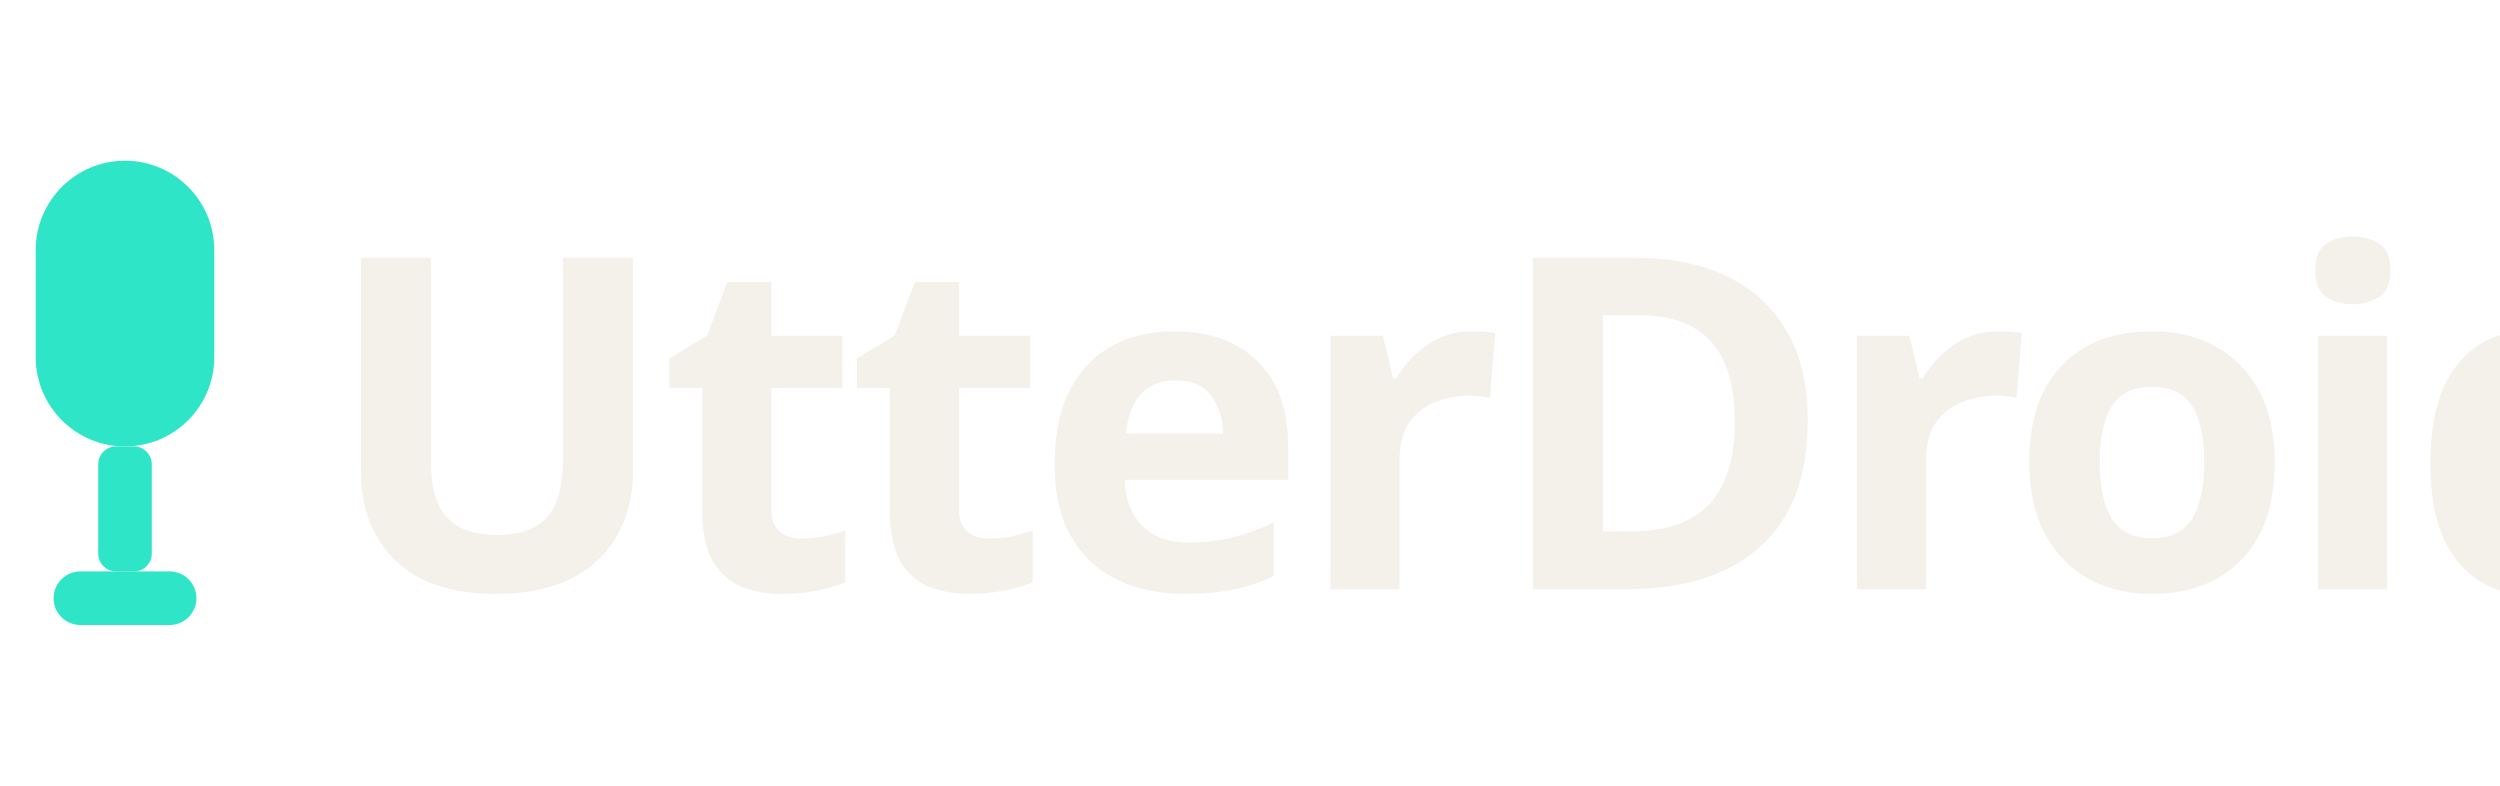
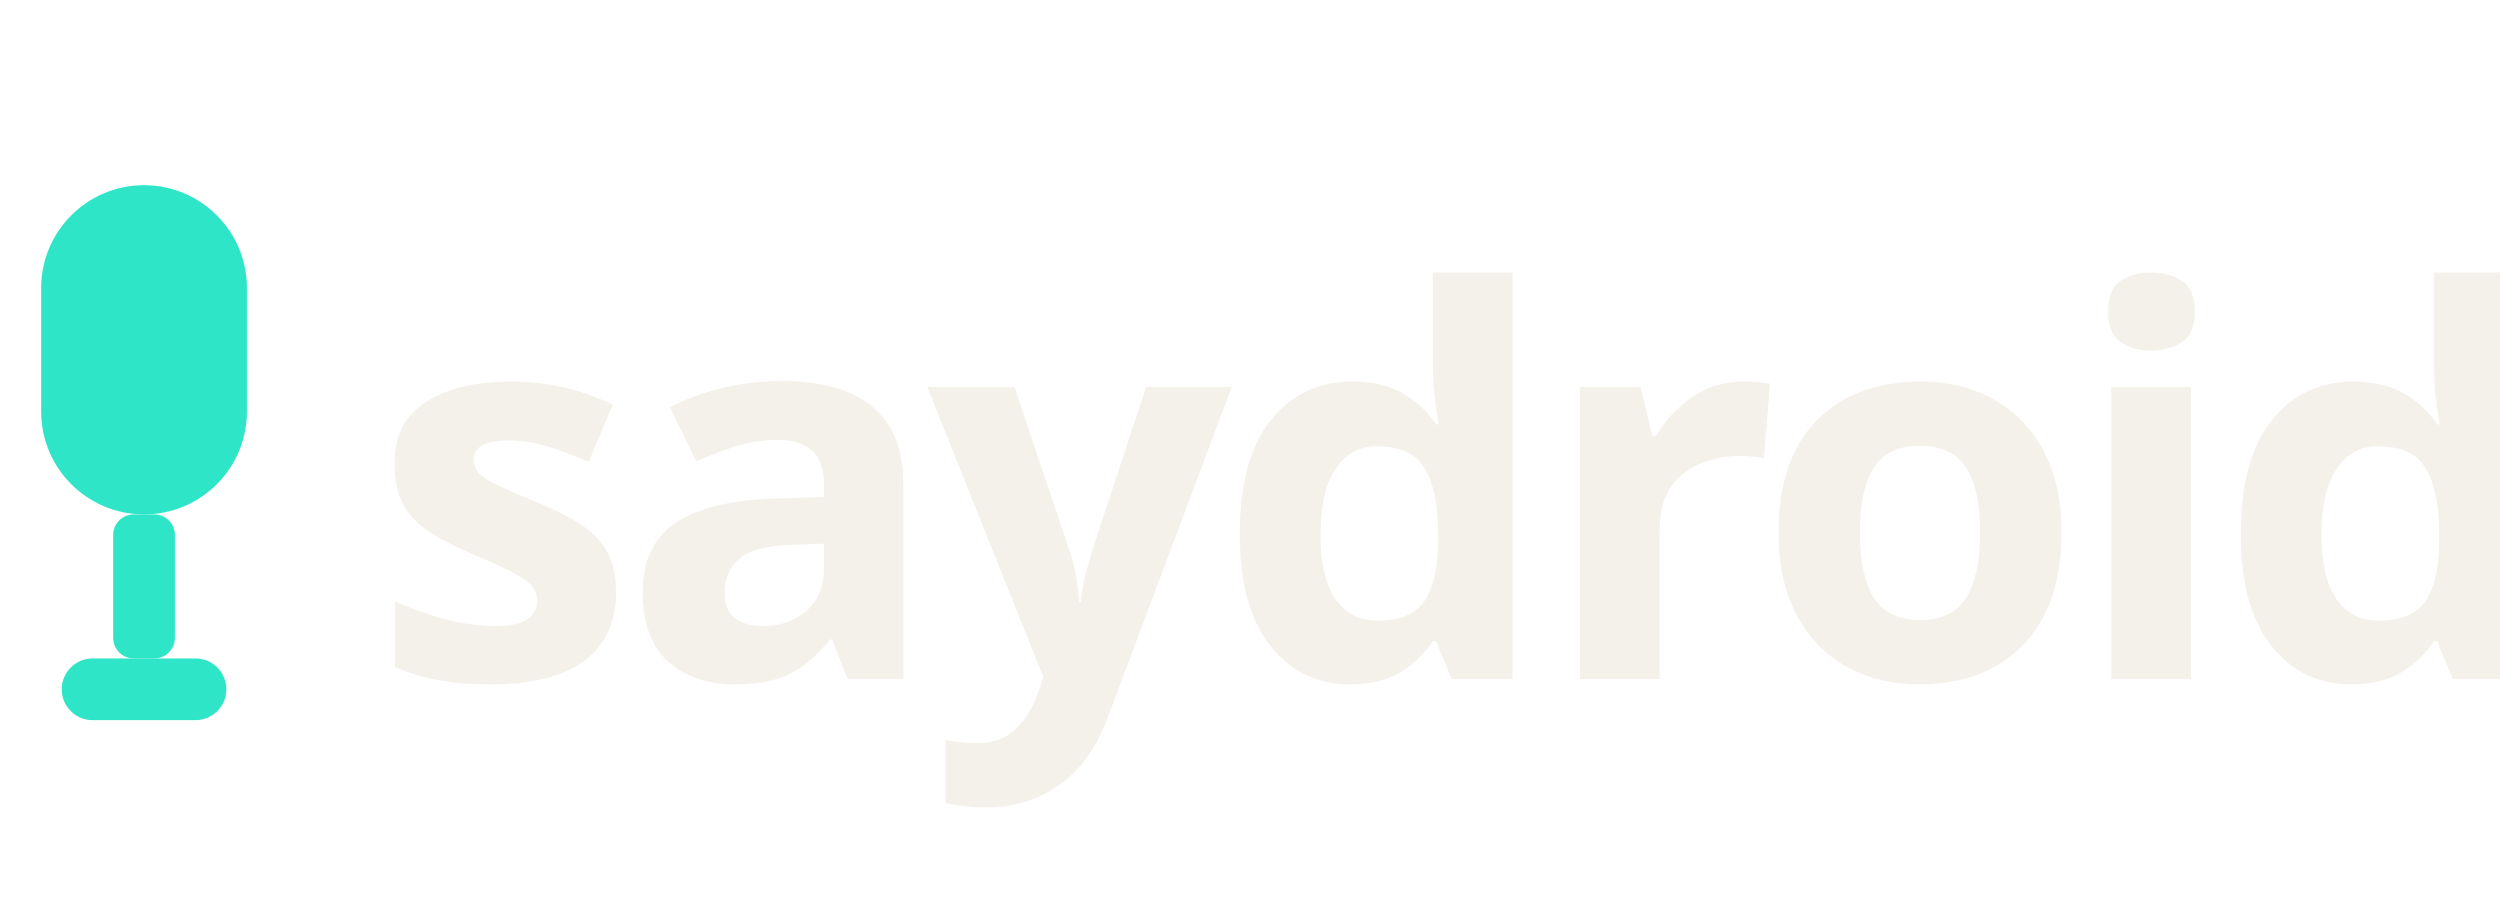
- <svg xmlns="http://www.w3.org/2000/svg" viewBox="0 0 280 88">
+ <svg xmlns="http://www.w3.org/2000/svg" viewBox="0 0 243 88">
  <style>
    @font-face {
      font-family: Outfit;
      src: url("../fonts/Outfit.ttf") format("truetype");
      font-weight: 100 900;
    }
    text { font-family: Outfit, sans-serif; font-weight: 600; font-size: 52px; fill: #F4F1EA; letter-spacing: -0.03em; }
  </style>
  <g transform="translate(-22 8)">
    <rect x="26" y="10" width="20" height="32" rx="10" fill="#2EE6C7" />
    <rect x="33" y="42" width="6" height="14" rx="2" fill="#2EE6C7" />
    <rect x="28" y="56" width="16" height="6" rx="3" fill="#2EE6C7" />
  </g>
-   <text x="36" y="66">UtterDroid</text>
+   <text x="36" y="66">saydroid</text>
</svg>
